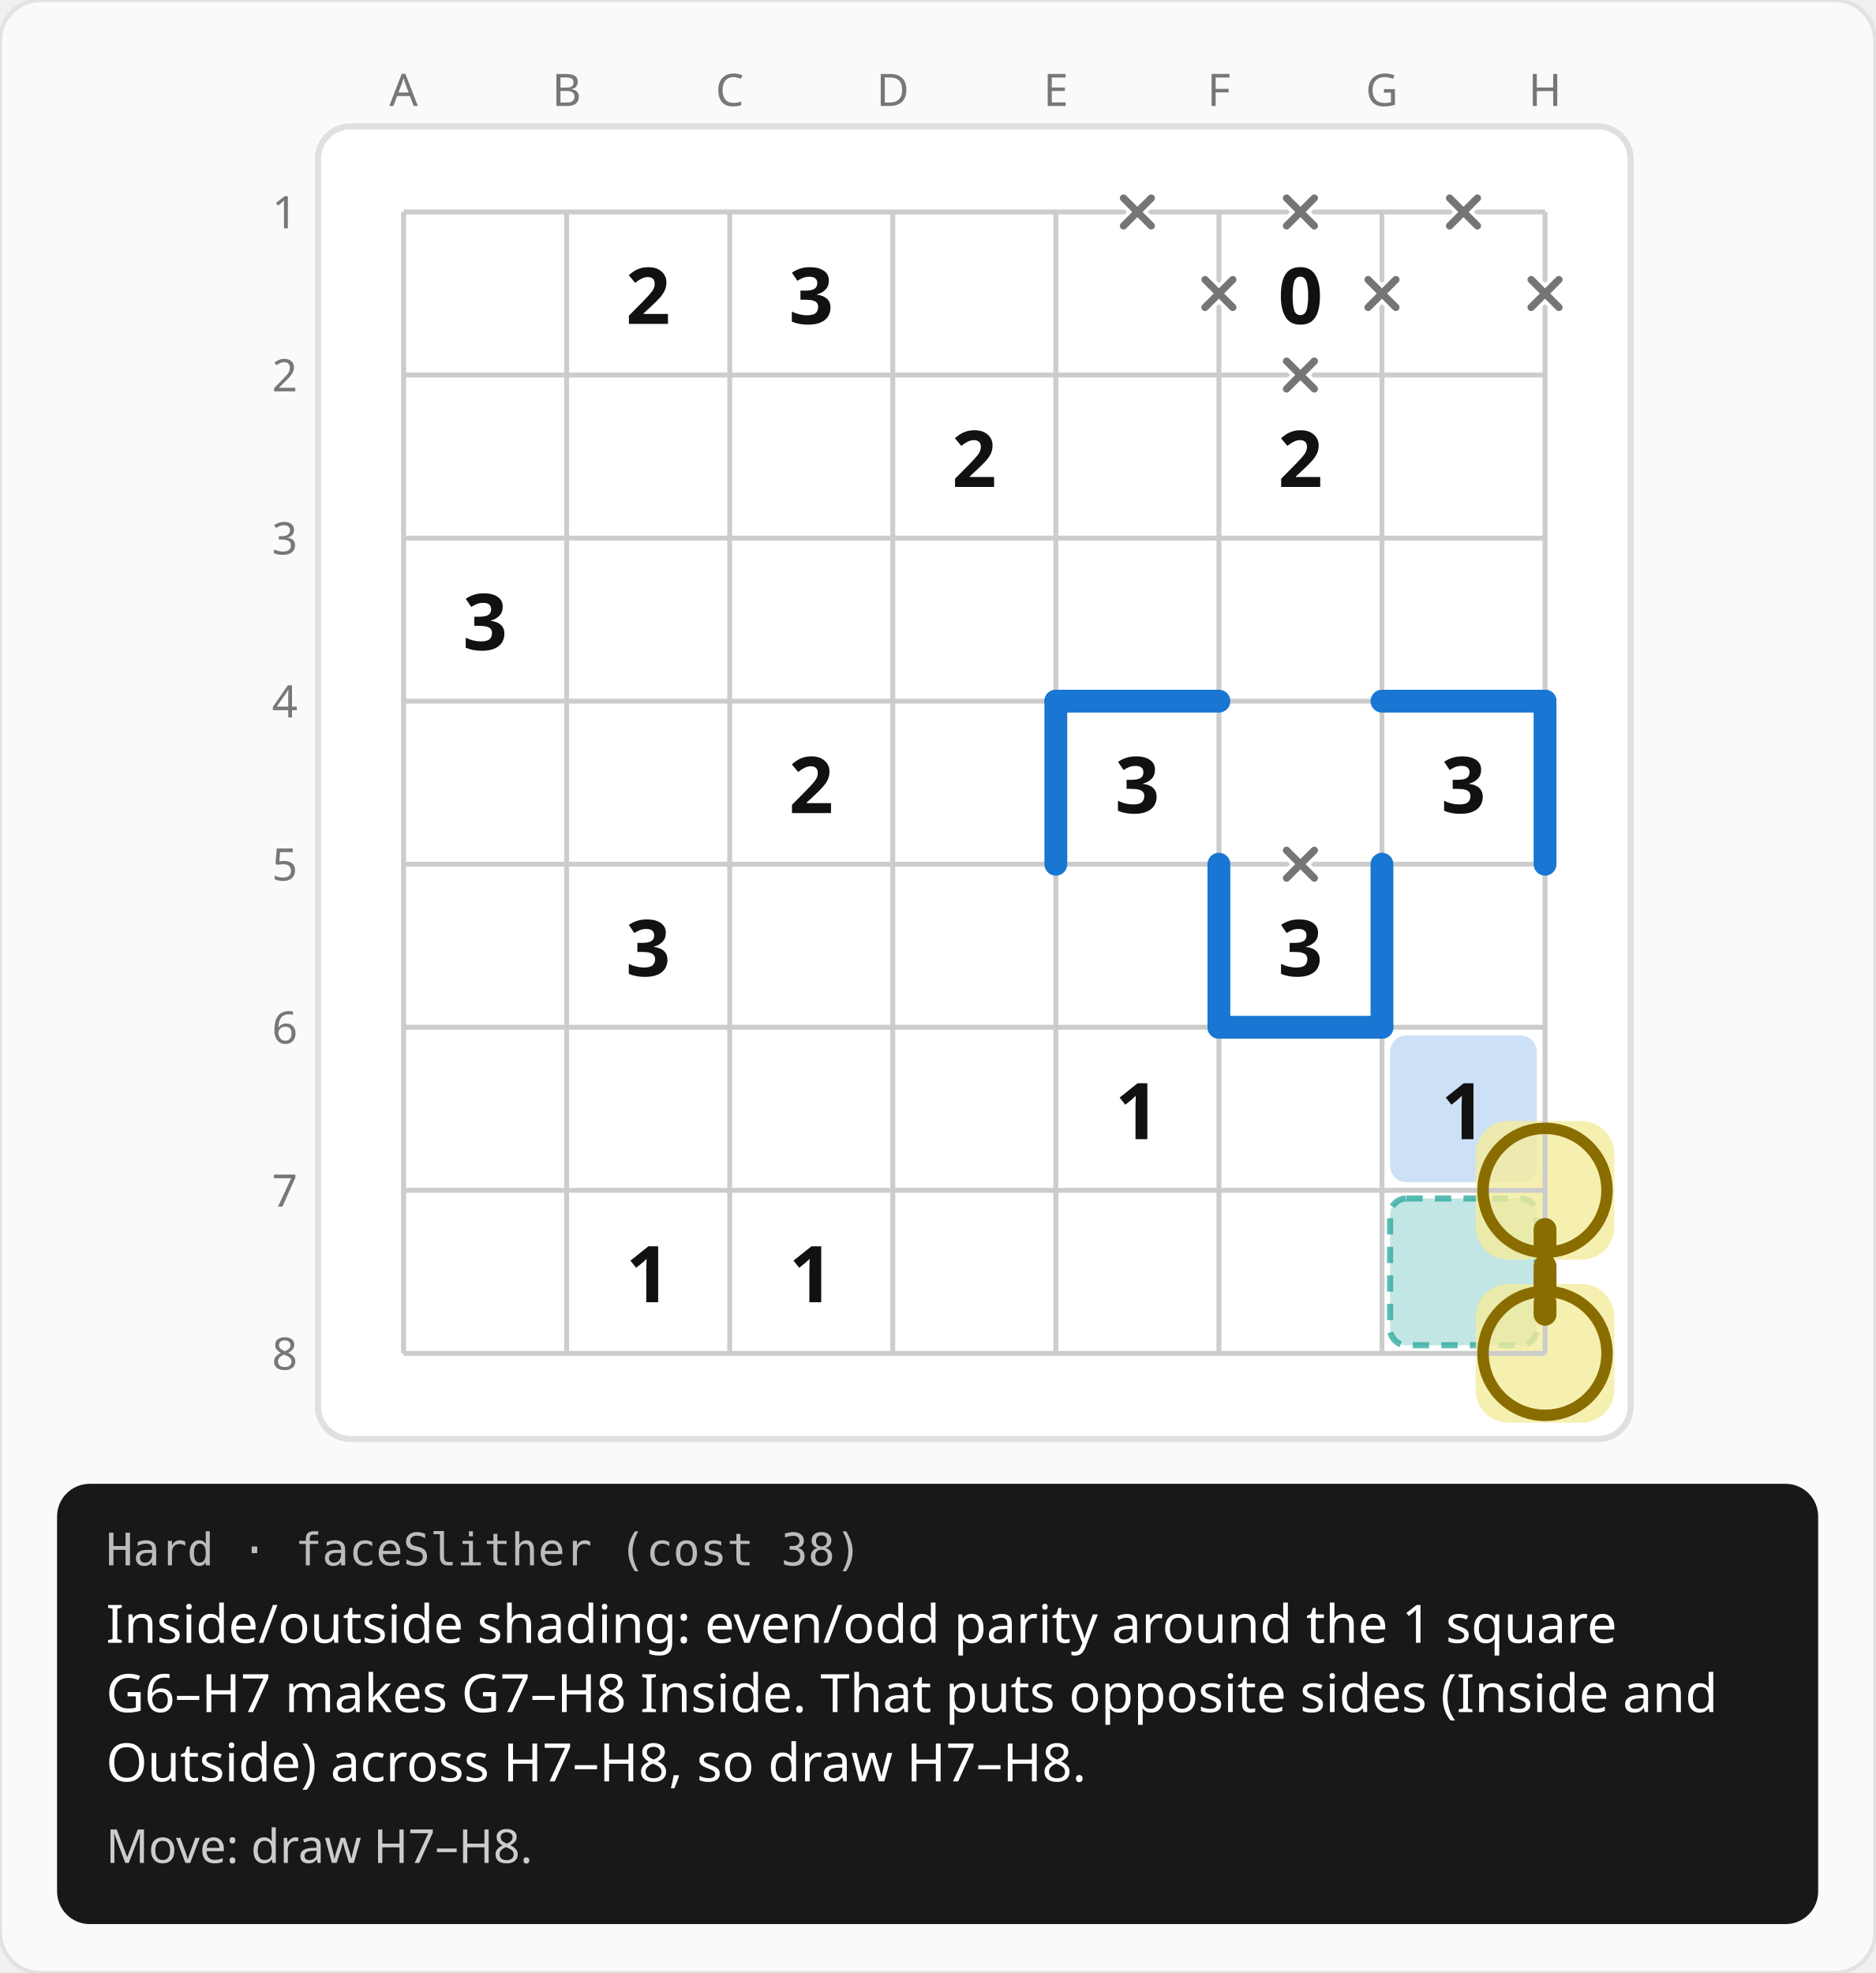
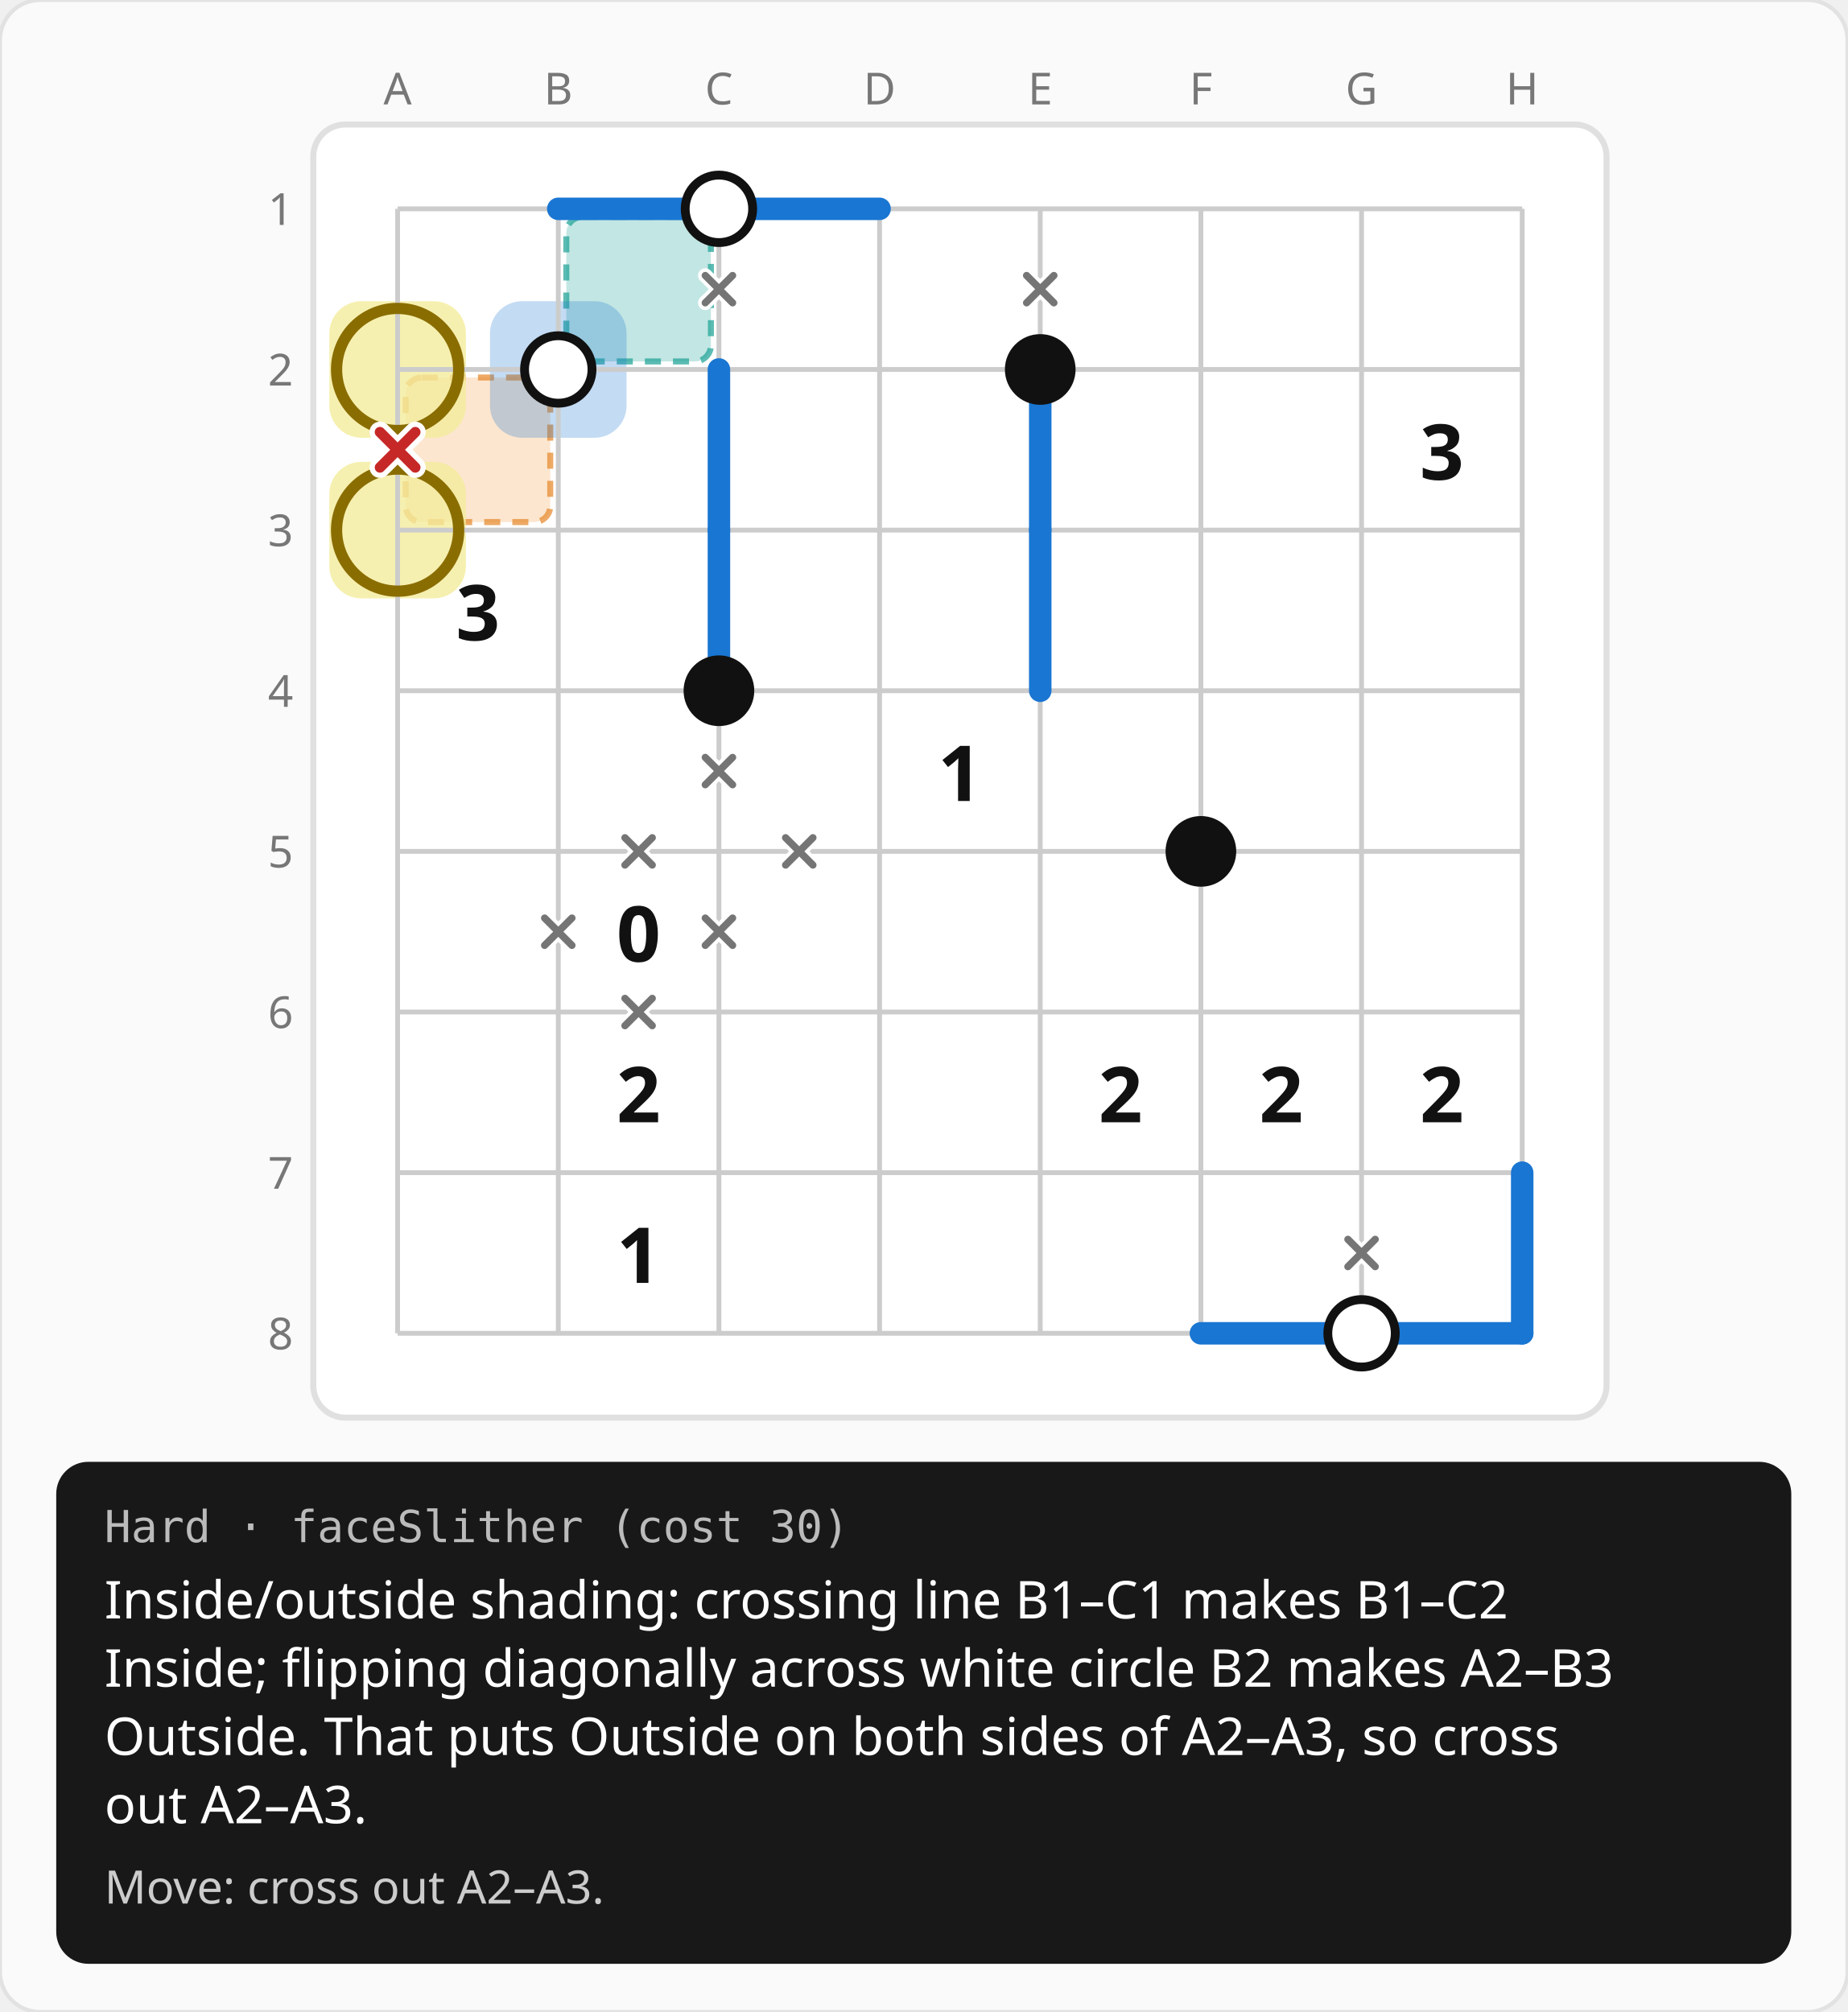
- <svg xmlns="http://www.w3.org/2000/svg" width="460" height="484" viewBox="0 0 460 484">
-   <rect width="460" height="484" rx="10" fill="#fafafa" stroke="#e2e2e2" />
+ <svg xmlns="http://www.w3.org/2000/svg" width="460" height="501" viewBox="0 0 460 501">
+   <rect width="460" height="501" rx="10" fill="#fafafa" stroke="#e2e2e2" />
  <defs>
    <pattern id="hatch" width="8" height="8" patternUnits="userSpaceOnUse" patternTransform="rotate(45)">
      <line x1="0" y1="0" x2="0" y2="8" stroke="#d55e00" stroke-width="3" opacity="0.55" />
    </pattern>
  </defs>
  <g transform="translate(59 12)">
    <text x="40" y="14" fill="#777777" font-size="11" font-family="system-ui, sans-serif" text-anchor="middle">A</text>
    <text x="80" y="14" fill="#777777" font-size="11" font-family="system-ui, sans-serif" text-anchor="middle">B</text>
    <text x="120" y="14" fill="#777777" font-size="11" font-family="system-ui, sans-serif" text-anchor="middle">C</text>
    <text x="160" y="14" fill="#777777" font-size="11" font-family="system-ui, sans-serif" text-anchor="middle">D</text>
    <text x="200" y="14" fill="#777777" font-size="11" font-family="system-ui, sans-serif" text-anchor="middle">E</text>
    <text x="240" y="14" fill="#777777" font-size="11" font-family="system-ui, sans-serif" text-anchor="middle">F</text>
    <text x="280" y="14" fill="#777777" font-size="11" font-family="system-ui, sans-serif" text-anchor="middle">G</text>
    <text x="320" y="14" fill="#777777" font-size="11" font-family="system-ui, sans-serif" text-anchor="middle">H</text>
    <text x="14" y="44" fill="#777777" font-size="11" font-family="system-ui, sans-serif" text-anchor="end">1</text>
    <text x="14" y="84" fill="#777777" font-size="11" font-family="system-ui, sans-serif" text-anchor="end">2</text>
    <text x="14" y="124" fill="#777777" font-size="11" font-family="system-ui, sans-serif" text-anchor="end">3</text>
    <text x="14" y="164" fill="#777777" font-size="11" font-family="system-ui, sans-serif" text-anchor="end">4</text>
    <text x="14" y="204" fill="#777777" font-size="11" font-family="system-ui, sans-serif" text-anchor="end">5</text>
    <text x="14" y="244" fill="#777777" font-size="11" font-family="system-ui, sans-serif" text-anchor="end">6</text>
    <text x="14" y="284" fill="#777777" font-size="11" font-family="system-ui, sans-serif" text-anchor="end">7</text>
    <text x="14" y="324" fill="#777777" font-size="11" font-family="system-ui, sans-serif" text-anchor="end">8</text>
    <g transform="translate(18 18)">
      <rect x="1" y="1" width="322" height="322" rx="8" fill="#ffffff" stroke="#e0e0e0" stroke-width="1.5" />
-       <rect x="264" y="264" width="36" height="36" rx="4" fill="rgba(38,166,154,0.28)" stroke="rgba(38,166,154,0.75)" stroke-width="1.5" stroke-dasharray="4 3" />
-       <rect x="264" y="224" width="36" height="36" rx="4" fill="rgba(25,118,210,0.22)" />
-       <rect x="285" y="245" width="34" height="34" rx="8" fill="rgba(244,236,156,0.8)" />
-       <rect x="285" y="285" width="34" height="34" rx="8" fill="rgba(244,236,156,0.8)" />
+       <rect x="64" y="24" width="36" height="36" rx="4" fill="rgba(38,166,154,0.28)" stroke="rgba(38,166,154,0.75)" stroke-width="1.5" stroke-dasharray="4 3" />
+       <rect x="24" y="64" width="36" height="36" rx="4" fill="rgba(245,166,85,0.28)" stroke="rgba(230,140,50,0.75)" stroke-width="1.5" stroke-dasharray="4 3" />
+       <rect x="45" y="45" width="34" height="34" rx="8" fill="rgba(25,118,210,0.26)" />
+       <rect x="5" y="45" width="34" height="34" rx="8" fill="rgba(244,236,156,0.8)" />
+       <rect x="5" y="85" width="34" height="34" rx="8" fill="rgba(244,236,156,0.8)" />
      <line x1="22" y1="22" x2="302" y2="22" stroke="#cccccc" stroke-width="1.2" />
      <line x1="22" y1="62" x2="302" y2="62" stroke="#cccccc" stroke-width="1.2" />
      <line x1="22" y1="102" x2="302" y2="102" stroke="#cccccc" stroke-width="1.2" />
      <line x1="22" y1="142" x2="302" y2="142" stroke="#cccccc" stroke-width="1.2" />
      <line x1="22" y1="182" x2="302" y2="182" stroke="#cccccc" stroke-width="1.2" />
      <line x1="22" y1="222" x2="302" y2="222" stroke="#cccccc" stroke-width="1.2" />
      <line x1="22" y1="262" x2="302" y2="262" stroke="#cccccc" stroke-width="1.2" />
      <line x1="22" y1="302" x2="302" y2="302" stroke="#cccccc" stroke-width="1.2" />
      <line x1="22" y1="22" x2="22" y2="302" stroke="#cccccc" stroke-width="1.2" />
      <line x1="62" y1="22" x2="62" y2="302" stroke="#cccccc" stroke-width="1.2" />
      <line x1="102" y1="22" x2="102" y2="302" stroke="#cccccc" stroke-width="1.2" />
      <line x1="142" y1="22" x2="142" y2="302" stroke="#cccccc" stroke-width="1.2" />
      <line x1="182" y1="22" x2="182" y2="302" stroke="#cccccc" stroke-width="1.2" />
      <line x1="222" y1="22" x2="222" y2="302" stroke="#cccccc" stroke-width="1.2" />
      <line x1="262" y1="22" x2="262" y2="302" stroke="#cccccc" stroke-width="1.2" />
      <line x1="302" y1="22" x2="302" y2="302" stroke="#cccccc" stroke-width="1.2" />
-       <text x="82" y="42" font-size="19.2" font-weight="700" font-family="system-ui, sans-serif" text-anchor="middle" dominant-baseline="central" fill="#111111">2</text>
-       <text x="122" y="42" font-size="19.2" font-weight="700" font-family="system-ui, sans-serif" text-anchor="middle" dominant-baseline="central" fill="#111111">3</text>
-       <text x="242" y="42" font-size="19.2" font-weight="700" font-family="system-ui, sans-serif" text-anchor="middle" dominant-baseline="central" fill="#111111">0</text>
-       <text x="162" y="82" font-size="19.2" font-weight="700" font-family="system-ui, sans-serif" text-anchor="middle" dominant-baseline="central" fill="#111111">2</text>
-       <text x="242" y="82" font-size="19.2" font-weight="700" font-family="system-ui, sans-serif" text-anchor="middle" dominant-baseline="central" fill="#111111">2</text>
+       <text x="282" y="82" font-size="19.2" font-weight="700" font-family="system-ui, sans-serif" text-anchor="middle" dominant-baseline="central" fill="#111111">3</text>
      <text x="42" y="122" font-size="19.2" font-weight="700" font-family="system-ui, sans-serif" text-anchor="middle" dominant-baseline="central" fill="#111111">3</text>
-       <text x="122" y="162" font-size="19.2" font-weight="700" font-family="system-ui, sans-serif" text-anchor="middle" dominant-baseline="central" fill="#111111">2</text>
-       <text x="202" y="162" font-size="19.2" font-weight="700" font-family="system-ui, sans-serif" text-anchor="middle" dominant-baseline="central" fill="#111111">3</text>
-       <text x="282" y="162" font-size="19.2" font-weight="700" font-family="system-ui, sans-serif" text-anchor="middle" dominant-baseline="central" fill="#111111">3</text>
-       <text x="82" y="202" font-size="19.2" font-weight="700" font-family="system-ui, sans-serif" text-anchor="middle" dominant-baseline="central" fill="#111111">3</text>
-       <text x="242" y="202" font-size="19.2" font-weight="700" font-family="system-ui, sans-serif" text-anchor="middle" dominant-baseline="central" fill="#111111">3</text>
-       <text x="202" y="242" font-size="19.2" font-weight="700" font-family="system-ui, sans-serif" text-anchor="middle" dominant-baseline="central" fill="#111111">1</text>
-       <text x="282" y="242" font-size="19.2" font-weight="700" font-family="system-ui, sans-serif" text-anchor="middle" dominant-baseline="central" fill="#111111">1</text>
+       <text x="162" y="162" font-size="19.2" font-weight="700" font-family="system-ui, sans-serif" text-anchor="middle" dominant-baseline="central" fill="#111111">1</text>
+       <text x="82" y="202" font-size="19.2" font-weight="700" font-family="system-ui, sans-serif" text-anchor="middle" dominant-baseline="central" fill="#111111">0</text>
+       <text x="82" y="242" font-size="19.2" font-weight="700" font-family="system-ui, sans-serif" text-anchor="middle" dominant-baseline="central" fill="#111111">2</text>
+       <text x="202" y="242" font-size="19.2" font-weight="700" font-family="system-ui, sans-serif" text-anchor="middle" dominant-baseline="central" fill="#111111">2</text>
+       <text x="242" y="242" font-size="19.2" font-weight="700" font-family="system-ui, sans-serif" text-anchor="middle" dominant-baseline="central" fill="#111111">2</text>
+       <text x="282" y="242" font-size="19.2" font-weight="700" font-family="system-ui, sans-serif" text-anchor="middle" dominant-baseline="central" fill="#111111">2</text>
      <text x="82" y="282" font-size="19.2" font-weight="700" font-family="system-ui, sans-serif" text-anchor="middle" dominant-baseline="central" fill="#111111">1</text>
-       <text x="122" y="282" font-size="19.2" font-weight="700" font-family="system-ui, sans-serif" text-anchor="middle" dominant-baseline="central" fill="#111111">1</text>
-       <line x1="182" y1="142" x2="222" y2="142" stroke="#1976d2" stroke-width="5.6" stroke-linecap="round" />
-       <line x1="182" y1="142" x2="182" y2="182" stroke="#1976d2" stroke-width="5.6" stroke-linecap="round" />
-       <line x1="262" y1="142" x2="302" y2="142" stroke="#1976d2" stroke-width="5.6" stroke-linecap="round" />
-       <line x1="302" y1="142" x2="302" y2="182" stroke="#1976d2" stroke-width="5.6" stroke-linecap="round" />
-       <line x1="222" y1="182" x2="222" y2="222" stroke="#1976d2" stroke-width="5.6" stroke-linecap="round" />
-       <line x1="262" y1="182" x2="262" y2="222" stroke="#1976d2" stroke-width="5.6" stroke-linecap="round" />
-       <line x1="222" y1="222" x2="262" y2="222" stroke="#1976d2" stroke-width="5.6" stroke-linecap="round" />
-       <path d="M198.6 18.6L205.4 25.4M198.6 25.4L205.4 18.6" stroke="#ffffff" stroke-width="3.6" stroke-linecap="round" />
-       <path d="M198.6 18.6L205.4 25.4M198.6 25.4L205.4 18.6" stroke="#757575" stroke-width="1.8" stroke-linecap="round" />
-       <path d="M238.6 18.6L245.4 25.4M238.6 25.4L245.4 18.6" stroke="#ffffff" stroke-width="3.6" stroke-linecap="round" />
-       <path d="M238.6 18.6L245.4 25.4M238.6 25.4L245.4 18.6" stroke="#757575" stroke-width="1.8" stroke-linecap="round" />
-       <path d="M218.6 38.6L225.4 45.4M218.6 45.4L225.4 38.6" stroke="#ffffff" stroke-width="3.6" stroke-linecap="round" />
-       <path d="M218.6 38.6L225.4 45.4M218.6 45.4L225.4 38.6" stroke="#757575" stroke-width="1.8" stroke-linecap="round" />
-       <path d="M278.6 18.6L285.4 25.4M278.6 25.4L285.4 18.6" stroke="#ffffff" stroke-width="3.6" stroke-linecap="round" />
-       <path d="M278.6 18.6L285.4 25.4M278.6 25.4L285.4 18.6" stroke="#757575" stroke-width="1.8" stroke-linecap="round" />
-       <path d="M258.6 38.6L265.4 45.4M258.6 45.4L265.4 38.6" stroke="#ffffff" stroke-width="3.6" stroke-linecap="round" />
-       <path d="M258.6 38.6L265.4 45.4M258.6 45.4L265.4 38.6" stroke="#757575" stroke-width="1.8" stroke-linecap="round" />
-       <path d="M298.6 38.6L305.4 45.4M298.6 45.4L305.4 38.6" stroke="#ffffff" stroke-width="3.6" stroke-linecap="round" />
-       <path d="M298.6 38.6L305.4 45.4M298.6 45.4L305.4 38.6" stroke="#757575" stroke-width="1.8" stroke-linecap="round" />
-       <path d="M238.6 58.6L245.4 65.4M238.6 65.4L245.4 58.6" stroke="#ffffff" stroke-width="3.6" stroke-linecap="round" />
-       <path d="M238.6 58.6L245.4 65.4M238.6 65.4L245.4 58.6" stroke="#757575" stroke-width="1.8" stroke-linecap="round" />
-       <path d="M238.6 178.6L245.4 185.4M238.6 185.4L245.4 178.6" stroke="#ffffff" stroke-width="3.6" stroke-linecap="round" />
-       <path d="M238.6 178.6L245.4 185.4M238.6 185.4L245.4 178.6" stroke="#757575" stroke-width="1.8" stroke-linecap="round" />
-       <circle cx="302" cy="262" r="15.2" fill="none" stroke="#8a6d00" stroke-width="2.8" />
-       <circle cx="302" cy="302" r="15.2" fill="none" stroke="#8a6d00" stroke-width="2.8" />
-       <line x1="302" y1="271.6" x2="302" y2="292.4" stroke="#8a6d00" stroke-width="5.6" stroke-linecap="round" stroke-dasharray="5 4" />
+       <line x1="62" y1="22" x2="102" y2="22" stroke="#1976d2" stroke-width="5.6" stroke-linecap="round" />
+       <line x1="102" y1="22" x2="142" y2="22" stroke="#1976d2" stroke-width="5.6" stroke-linecap="round" />
+       <line x1="102" y1="62" x2="102" y2="102" stroke="#1976d2" stroke-width="5.6" stroke-linecap="round" />
+       <line x1="182" y1="62" x2="182" y2="102" stroke="#1976d2" stroke-width="5.6" stroke-linecap="round" />
+       <line x1="102" y1="102" x2="102" y2="142" stroke="#1976d2" stroke-width="5.6" stroke-linecap="round" />
+       <line x1="182" y1="102" x2="182" y2="142" stroke="#1976d2" stroke-width="5.6" stroke-linecap="round" />
+       <line x1="302" y1="262" x2="302" y2="302" stroke="#1976d2" stroke-width="5.6" stroke-linecap="round" />
+       <line x1="222" y1="302" x2="262" y2="302" stroke="#1976d2" stroke-width="5.6" stroke-linecap="round" />
+       <line x1="262" y1="302" x2="302" y2="302" stroke="#1976d2" stroke-width="5.6" stroke-linecap="round" />
+       <circle cx="102" cy="22" r="8.4" fill="#ffffff" />
+       <circle cx="102" cy="22" r="8.4" fill="none" stroke="#111111" stroke-width="2.2" />
+       <circle cx="62" cy="62" r="8.4" fill="#ffffff" />
+       <circle cx="62" cy="62" r="8.4" fill="none" stroke="#111111" stroke-width="2.2" />
+       <circle cx="182" cy="62" r="8.8" fill="#111111" />
+       <circle cx="102" cy="142" r="8.8" fill="#111111" />
+       <circle cx="222" cy="182" r="8.8" fill="#111111" />
+       <circle cx="262" cy="302" r="8.4" fill="#ffffff" />
+       <circle cx="262" cy="302" r="8.4" fill="none" stroke="#111111" stroke-width="2.2" />
+       <path d="M98.6 38.6L105.4 45.4M98.6 45.4L105.4 38.6" stroke="#ffffff" stroke-width="3.6" stroke-linecap="round" />
+       <path d="M98.6 38.6L105.4 45.4M98.6 45.4L105.4 38.6" stroke="#757575" stroke-width="1.8" stroke-linecap="round" />
+       <path d="M178.6 38.6L185.4 45.4M178.6 45.4L185.4 38.6" stroke="#ffffff" stroke-width="3.6" stroke-linecap="round" />
+       <path d="M178.6 38.6L185.4 45.4M178.6 45.4L185.4 38.6" stroke="#757575" stroke-width="1.8" stroke-linecap="round" />
+       <path d="M98.6 158.6L105.4 165.4M98.6 165.4L105.4 158.6" stroke="#ffffff" stroke-width="3.6" stroke-linecap="round" />
+       <path d="M98.6 158.6L105.4 165.4M98.6 165.4L105.4 158.6" stroke="#757575" stroke-width="1.8" stroke-linecap="round" />
+       <path d="M78.6 178.6L85.4 185.4M78.6 185.4L85.4 178.6" stroke="#ffffff" stroke-width="3.6" stroke-linecap="round" />
+       <path d="M78.6 178.6L85.4 185.4M78.6 185.4L85.4 178.6" stroke="#757575" stroke-width="1.8" stroke-linecap="round" />
+       <path d="M58.6 198.6L65.4 205.4M58.6 205.4L65.4 198.6" stroke="#ffffff" stroke-width="3.6" stroke-linecap="round" />
+       <path d="M58.6 198.6L65.4 205.4M58.6 205.4L65.4 198.6" stroke="#757575" stroke-width="1.8" stroke-linecap="round" />
+       <path d="M118.6 178.6L125.4 185.4M118.6 185.4L125.4 178.6" stroke="#ffffff" stroke-width="3.6" stroke-linecap="round" />
+       <path d="M118.6 178.6L125.4 185.4M118.6 185.4L125.4 178.6" stroke="#757575" stroke-width="1.8" stroke-linecap="round" />
+       <path d="M98.6 198.6L105.4 205.4M98.6 205.4L105.4 198.6" stroke="#ffffff" stroke-width="3.6" stroke-linecap="round" />
+       <path d="M98.6 198.6L105.4 205.4M98.6 205.4L105.4 198.6" stroke="#757575" stroke-width="1.8" stroke-linecap="round" />
+       <path d="M78.6 218.6L85.4 225.4M78.6 225.4L85.4 218.6" stroke="#ffffff" stroke-width="3.6" stroke-linecap="round" />
+       <path d="M78.6 218.6L85.4 225.4M78.6 225.4L85.4 218.6" stroke="#757575" stroke-width="1.8" stroke-linecap="round" />
+       <path d="M258.6 278.6L265.4 285.4M258.6 285.4L265.4 278.6" stroke="#ffffff" stroke-width="3.6" stroke-linecap="round" />
+       <path d="M258.6 278.6L265.4 285.4M258.6 285.4L265.4 278.6" stroke="#757575" stroke-width="1.8" stroke-linecap="round" />
+       <circle cx="22" cy="62" r="15.2" fill="none" stroke="#8a6d00" stroke-width="2.8" />
+       <circle cx="22" cy="102" r="15.2" fill="none" stroke="#8a6d00" stroke-width="2.8" />
+       <path d="M17.6 77.6L26.4 86.4M17.6 86.4L26.4 77.6" stroke="#ffffff" stroke-width="5.2" stroke-linecap="round" />
+       <path d="M17.6 77.6L26.4 86.4M17.6 86.4L26.4 77.6" stroke="#c62828" stroke-width="2.6" stroke-linecap="round" />
    </g>
  </g>
-   <rect x="14" y="364" width="432" height="108" rx="8" fill="#181818" />
-   <text x="26" y="384" fill="#bbbbbb" font-size="11" font-family="ui-monospace, Menlo, monospace">Hard · faceSlither (cost 38)</text>
-   <text x="26" y="403" fill="#ffffff" font-size="13" font-family="system-ui, sans-serif">Inside/outside shading: even/odd parity around the 1 square</text>
-   <text x="26" y="420" fill="#ffffff" font-size="13" font-family="system-ui, sans-serif">G6–H7 makes G7–H8 Inside. That puts opposite sides (Inside and</text>
-   <text x="26" y="437" fill="#ffffff" font-size="13" font-family="system-ui, sans-serif">Outside) across H7–H8, so draw H7–H8.</text>
-   <text x="26" y="457" fill="#cccccc" font-size="11.5" font-family="system-ui, sans-serif">Move: draw H7–H8.</text>
+   <rect x="14" y="364" width="432" height="125" rx="8" fill="#181818" />
+   <text x="26" y="384" fill="#bbbbbb" font-size="11" font-family="ui-monospace, Menlo, monospace">Hard · faceSlither (cost 30)</text>
+   <text x="26" y="403" fill="#ffffff" font-size="13" font-family="system-ui, sans-serif">Inside/outside shading: crossing line B1–C1 makes B1–C2</text>
+   <text x="26" y="420" fill="#ffffff" font-size="13" font-family="system-ui, sans-serif">Inside; flipping diagonally across white circle B2 makes A2–B3</text>
+   <text x="26" y="437" fill="#ffffff" font-size="13" font-family="system-ui, sans-serif">Outside. That puts Outside on both sides of A2–A3, so cross</text>
+   <text x="26" y="454" fill="#ffffff" font-size="13" font-family="system-ui, sans-serif">out A2–A3.</text>
+   <text x="26" y="474" fill="#cccccc" font-size="11.5" font-family="system-ui, sans-serif">Move: cross out A2–A3.</text>
</svg>
